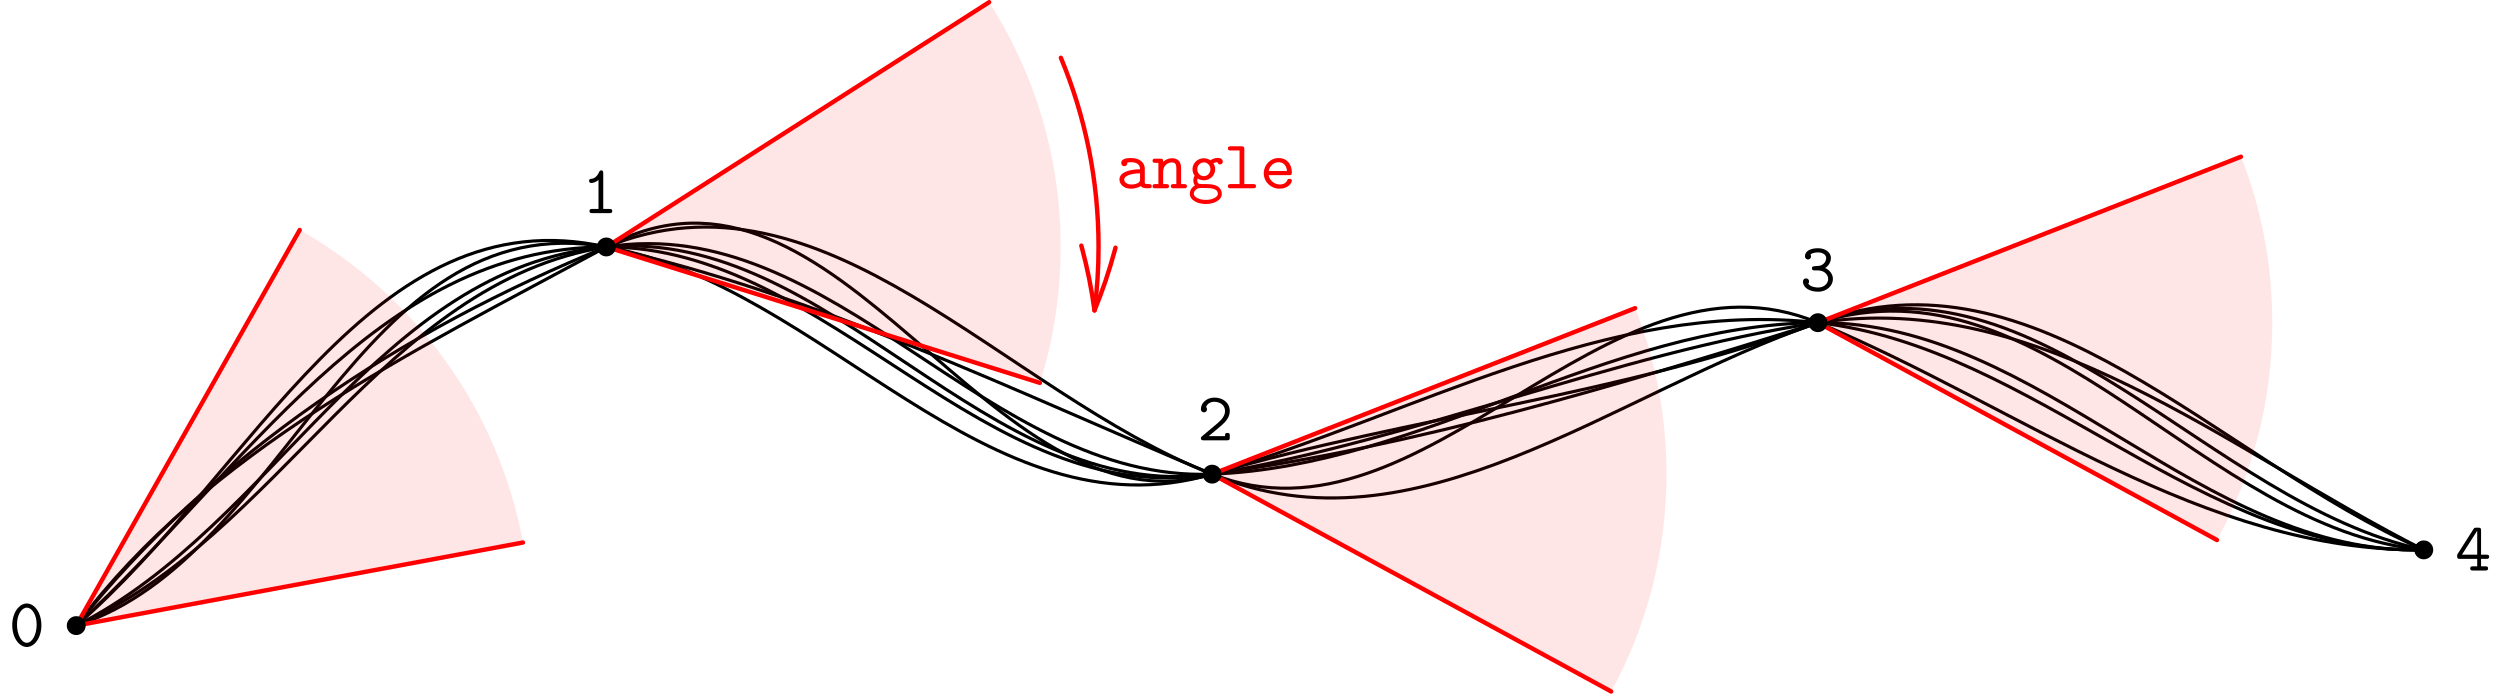
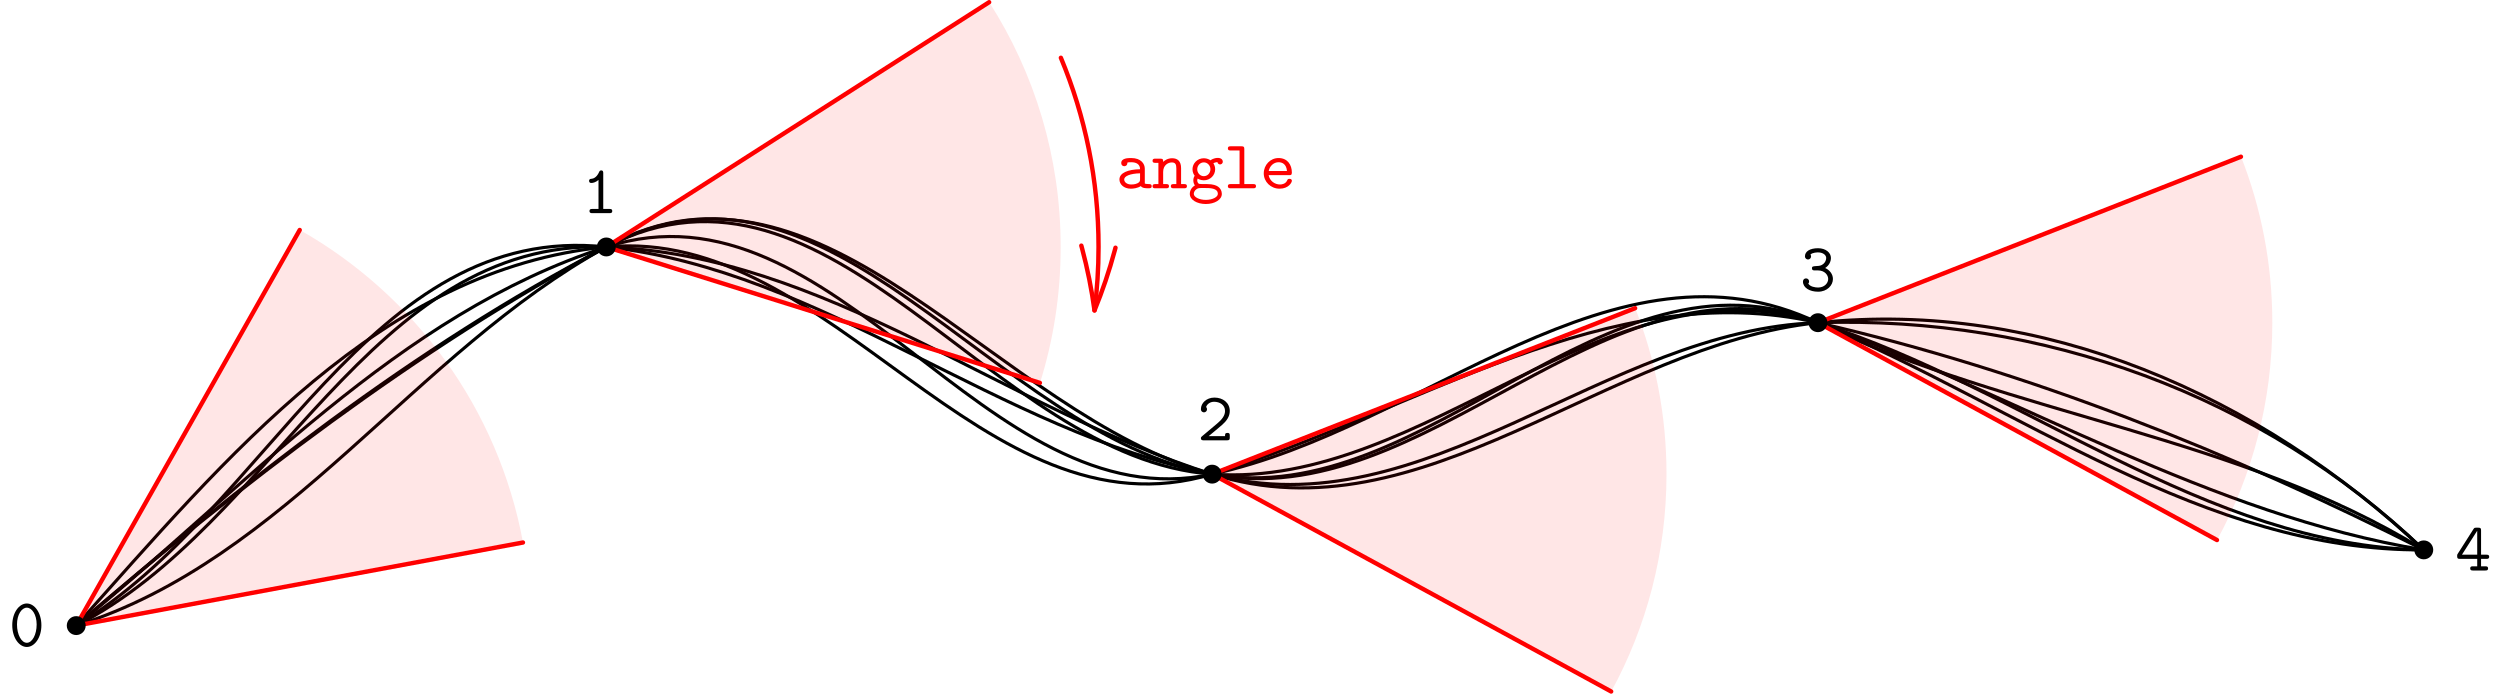
<svg xmlns="http://www.w3.org/2000/svg" xmlns:xlink="http://www.w3.org/1999/xlink" version="1.1" width="396.85pt" height="110.116pt" viewBox="68.51 153.166 396.85 110.116">
  <defs>
    <path id="g0-48" d="M5.171-3.327C5.171-5.356 4.058-6.785 2.858-6.785C1.636-6.785 .545-5.324 .545-3.338C.545-1.309 1.658 .12 2.858 .12C4.08 .12 5.171-1.342 5.171-3.327ZM2.858-.545C2.007-.545 1.298-1.833 1.298-3.447C1.298-5.04 2.051-6.12 2.858-6.12C3.655-6.12 4.418-5.051 4.418-3.447C4.418-1.833 3.709-.545 2.858-.545Z" />
    <path id="g0-49" d="M3.393-6.338C3.393-6.513 3.393-6.785 3.065-6.785C2.858-6.785 2.793-6.655 2.738-6.524C2.324-5.596 1.756-5.476 1.549-5.455C1.375-5.444 1.145-5.422 1.145-5.116C1.145-4.844 1.342-4.789 1.505-4.789C1.713-4.789 2.16-4.855 2.64-5.269V-.665H1.647C1.473-.665 1.211-.665 1.211-.327C1.211 0 1.484 0 1.647 0H4.385C4.549 0 4.822 0 4.822-.327C4.822-.665 4.56-.665 4.385-.665H3.393V-6.338Z" />
    <path id="g0-50" d="M.731-.633C.633-.545 .567-.491 .567-.338C.567 0 .84 0 1.015 0H4.713C5.073 0 5.149-.098 5.149-.447V-.731C5.149-.938 5.149-1.178 4.778-1.178C4.396-1.178 4.396-.971 4.396-.665H1.8C2.444-1.222 3.491-2.04 3.96-2.476C4.647-3.087 5.149-3.785 5.149-4.658C5.149-5.967 4.047-6.785 2.716-6.785C1.429-6.785 .567-5.891 .567-4.964C.567-4.56 .873-4.44 1.058-4.44C1.287-4.44 1.538-4.625 1.538-4.931C1.538-5.062 1.484-5.204 1.385-5.28C1.549-5.782 2.062-6.12 2.662-6.12C3.556-6.12 4.396-5.618 4.396-4.658C4.396-3.895 3.862-3.262 3.142-2.662L.731-.633Z" />
    <path id="g0-51" d="M4.004-3.644C4.615-4.036 4.92-4.658 4.92-5.247C4.92-6.055 4.124-6.785 2.869-6.785C1.56-6.785 .796-6.262 .796-5.509C.796-5.149 1.069-4.996 1.287-4.996C1.516-4.996 1.767-5.182 1.767-5.487C1.767-5.64 1.702-5.749 1.669-5.782C2.007-6.12 2.782-6.12 2.88-6.12C3.622-6.12 4.167-5.727 4.167-5.236C4.167-4.909 4.004-4.527 3.709-4.287C3.36-4.004 3.087-3.982 2.695-3.96C2.073-3.916 1.909-3.916 1.909-3.6C1.909-3.262 2.171-3.262 2.345-3.262H2.847C3.927-3.262 4.484-2.531 4.484-1.898C4.484-1.233 3.873-.545 2.88-.545C2.444-.545 1.604-.665 1.32-1.178C1.375-1.233 1.451-1.298 1.451-1.516C1.451-1.778 1.244-1.996 .971-1.996C.72-1.996 .48-1.833 .48-1.484C.48-.513 1.538 .12 2.88 .12C4.309 .12 5.236-.884 5.236-1.898C5.236-2.673 4.724-3.316 4.004-3.644Z" />
    <path id="g0-52" d="M.415-2.662C.316-2.52 .316-2.498 .316-2.28C.316-1.92 .415-1.844 .753-1.844H3.502V-.665H2.825C2.651-.665 2.389-.665 2.389-.327C2.389 0 2.662 0 2.825 0H4.789C4.953 0 5.225 0 5.225-.327C5.225-.665 4.964-.665 4.789-.665H4.113V-1.844H4.964C5.127-1.844 5.4-1.844 5.4-2.171C5.4-2.509 5.138-2.509 4.964-2.509H4.113V-6.349C4.113-6.709 4.036-6.796 3.665-6.796H3.36C3.098-6.796 3.044-6.785 2.902-6.567L.415-2.662ZM1.08-2.509L3.502-6.316V-2.509H1.08Z" />
    <path id="g0-97" d="M3.993-.349C4.233-.011 4.756 0 5.171 0C5.476 0 5.716 0 5.716-.338C5.716-.665 5.444-.665 5.28-.665C4.822-.665 4.713-.72 4.625-.753V-3.109C4.625-3.884 4.036-4.8 2.465-4.8C1.996-4.8 .884-4.8 .884-4.004C.884-3.676 1.113-3.502 1.375-3.502C1.538-3.502 1.844-3.6 1.855-4.004C1.855-4.091 1.865-4.102 2.084-4.124C2.236-4.135 2.378-4.135 2.476-4.135C3.305-4.135 3.873-3.796 3.873-3.022C1.942-2.989 .6-2.444 .6-1.396C.6-.644 1.287 .065 2.4 .065C2.804 .065 3.48-.011 3.993-.349ZM3.873-2.378V-1.462C3.873-1.211 3.873-.982 3.447-.785C3.055-.6 2.564-.6 2.476-.6C1.8-.6 1.353-.971 1.353-1.396C1.353-1.931 2.291-2.335 3.873-2.378Z" />
    <path id="g0-101" d="M4.625-2.084C4.855-2.084 5.062-2.084 5.062-2.487C5.062-3.731 4.364-4.8 2.945-4.8C1.647-4.8 .6-3.709 .6-2.367C.6-1.036 1.702 .065 3.109 .065C4.549 .065 5.062-.916 5.062-1.189C5.062-1.495 4.745-1.495 4.68-1.495C4.484-1.495 4.396-1.462 4.32-1.255C4.08-.698 3.491-.6 3.185-.6C2.367-.6 1.549-1.145 1.375-2.084H4.625ZM1.385-2.738C1.538-3.535 2.182-4.135 2.945-4.135C3.513-4.135 4.189-3.862 4.287-2.738H1.385Z" />
    <path id="g0-103" d="M2.542-1.92C1.953-1.92 1.495-2.433 1.495-3.011C1.495-3.633 1.975-4.113 2.542-4.113C3.131-4.113 3.589-3.6 3.589-3.022C3.589-2.4 3.109-1.92 2.542-1.92ZM1.56-1.538C1.593-1.516 2.007-1.265 2.542-1.265C3.545-1.265 4.342-2.051 4.342-3.022C4.342-3.349 4.244-3.665 4.058-3.971C4.287-4.102 4.549-4.145 4.691-4.156C4.756-3.862 5.007-3.785 5.116-3.785C5.302-3.785 5.553-3.916 5.553-4.233C5.553-4.484 5.345-4.822 4.756-4.822C4.636-4.822 4.102-4.811 3.6-4.44C3.425-4.56 3.044-4.767 2.542-4.767C1.516-4.767 .742-3.949 .742-3.022C.742-2.553 .927-2.193 1.091-1.985C.971-1.811 .873-1.571 .873-1.244C.873-.862 1.025-.589 1.124-.458C.316 .033 .316 .775 .316 .895C.316 1.833 1.462 2.498 2.858 2.498S5.4 1.822 5.4 .895C5.4 .491 5.204-.055 4.647-.349C4.505-.425 4.047-.665 3.065-.665H2.302C2.215-.665 2.073-.665 1.985-.687C1.822-.687 1.756-.687 1.625-.84C1.505-.993 1.495-1.211 1.495-1.233C1.495-1.276 1.516-1.429 1.56-1.538ZM2.858 1.844C1.767 1.844 .949 1.375 .949 .895C.949 .698 1.047 .349 1.396 .131C1.669-.044 1.767-.044 2.564-.044C3.535-.044 4.767-.044 4.767 .895C4.767 1.375 3.949 1.844 2.858 1.844Z" />
    <path id="g0-108" d="M3.24-6.218C3.24-6.556 3.175-6.665 2.804-6.665H1.08C.905-6.665 .633-6.665 .633-6.327C.633-6 .916-6 1.069-6H2.487V-.665H1.08C.905-.665 .633-.665 .633-.327C.633 0 .916 0 1.069 0H4.658C4.822 0 5.095 0 5.095-.327C5.095-.665 4.833-.665 4.658-.665H3.24V-6.218Z" />
    <path id="g0-110" d="M1.811-4.189C1.811-4.538 1.811-4.702 1.375-4.702H.578C.404-4.702 .131-4.702 .131-4.364C.131-4.036 .415-4.036 .567-4.036H1.058V-.665H.578C.404-.665 .131-.665 .131-.327C.131 0 .415 0 .567 0H2.302C2.455 0 2.738 0 2.738-.327C2.738-.665 2.465-.665 2.291-.665H1.811V-2.596C1.811-3.687 2.618-4.102 3.175-4.102C3.753-4.102 3.905-3.796 3.905-3.142V-.665H3.48C3.305-.665 3.033-.665 3.033-.327C3.033 0 3.327 0 3.48 0H5.149C5.302 0 5.585 0 5.585-.327C5.585-.665 5.313-.665 5.138-.665H4.658V-3.196C4.658-4.298 4.102-4.767 3.24-4.767C2.509-4.767 2.018-4.396 1.811-4.189Z" />
  </defs>
  <g id="page1">
    <g transform="translate(68.5103 153.166)scale(.996264)">
-       <path d="M12.146 99.68C33.258 71.609 65.802 56.008 96.608 39.35C133.769 19.258 157.307 86.004 193.136 75.549C225.019 66.244 258.519 63.017 289.664 51.416C324.457 38.458 353.132 73.033 386.192 87.615" fill="none" stroke="#000000" stroke-linecap="round" stroke-linejoin="round" stroke-miterlimit="10.037" stroke-width="0.502" />
+       <path d="M12.146 99.68C38.488 77.101 66.042 55.795 96.608 39.35C131.332 20.669 158.513 66.116 193.136 75.549C226.905 84.749 255.748 52.478 289.664 51.416C325.411 50.298 360.368 62.891 386.192 87.615" fill="none" stroke="#000000" stroke-linecap="round" stroke-linejoin="round" stroke-miterlimit="10.037" stroke-width="0.502" />
    </g>
    <g transform="translate(68.5103 153.166)scale(.996264)">
-       <path d="M12.146 99.68C40.394 75.356 59.226 30.979 96.608 39.35C130.245 46.883 161.373 62.248 193.136 75.549C225.627 89.153 256.892 62.679 289.664 51.416C325.351 39.152 351.604 80.105 386.192 87.615" fill="none" stroke="#000000" stroke-linecap="round" stroke-linejoin="round" stroke-miterlimit="10.037" stroke-width="0.502" />
+       <path d="M12.146 99.68C36.166 72.819 60.767 42.835 96.608 39.35C132.602 35.851 156.477 86.553 193.136 75.549C225.606 65.802 256.228 43.756 289.664 51.416C323.29 59.12 355.404 72.077 386.192 87.615" fill="none" stroke="#000000" stroke-linecap="round" stroke-linejoin="round" stroke-miterlimit="10.037" stroke-width="0.502" />
    </g>
    <g transform="translate(68.5103 153.166)scale(.996264)">
-       <path d="M12.146 99.68C44.524 85.56 60.927 45.062 96.608 39.35C132.82 33.554 157.321 76.918 193.136 75.549C226.67 74.266 256.062 51.661 289.664 51.416C325.226 51.157 350.561 88.521 386.192 87.615" fill="none" stroke="#000000" stroke-linecap="round" stroke-linejoin="round" stroke-miterlimit="10.037" stroke-width="0.502" />
+       <path d="M12.146 99.68C45.746 89.101 65.978 56.197 96.608 39.35C131.868 19.958 158.204 69.267 193.136 75.549C227.294 81.691 255.742 37.303 289.664 51.416C321.811 64.791 351.116 87.856 386.192 87.615" fill="none" stroke="#000000" stroke-linecap="round" stroke-linejoin="round" stroke-miterlimit="10.037" stroke-width="0.502" />
    </g>
    <g transform="translate(68.5103 153.166)scale(.996264)">
-       <path d="M12.146 99.68C46.011 88.769 56.963 32.389 96.608 39.35C131.373 45.455 157.243 86.055 193.136 75.549C225.372 66.112 256.055 47.623 289.664 51.416C324.51 55.35 350.744 88.394 386.192 87.615" fill="none" stroke="#000000" stroke-linecap="round" stroke-linejoin="round" stroke-miterlimit="10.037" stroke-width="0.502" />
+       <path d="M12.146 99.68C38.456 77.041 65.794 55.371 96.608 39.35C132.639 20.617 157.955 73.033 193.136 75.549C227.278 77.989 255.759 40.655 289.664 51.416C322.762 61.922 351.174 86.953 386.192 87.615" fill="none" stroke="#000000" stroke-linecap="round" stroke-linejoin="round" stroke-miterlimit="10.037" stroke-width="0.502" />
    </g>
    <g transform="translate(68.5103 153.166)scale(.996264)">
-       <path d="M12.146 99.68C43.75 83.808 60.212 42.572 96.608 39.35C132.637 36.161 156.945 80.536 193.136 75.549C226.061 71.011 257.955 61.325 289.664 51.416C325.838 40.113 350.988 84.304 386.192 87.615" fill="none" stroke="#000000" stroke-linecap="round" stroke-linejoin="round" stroke-miterlimit="10.037" stroke-width="0.502" />
+       <path d="M12.146 99.68C39.303 77.687 63.199 50.138 96.608 39.35C133.402 27.47 156.783 83.35 193.136 75.549C226.795 68.325 257.202 35.946 289.664 51.416C320.826 66.268 356.75 69.447 386.192 87.615" fill="none" stroke="#000000" stroke-linecap="round" stroke-linejoin="round" stroke-miterlimit="10.037" stroke-width="0.502" />
    </g>
    <g transform="translate(68.5103 153.166)scale(.996264)">
-       <path d="M12.146 99.68C34.18 72.267 64.05 52.614 96.608 39.35C131.39 25.181 159.568 62.318 193.136 75.549C227.138 88.95 255.664 37.275 289.664 51.416C321.82 64.791 351.103 87.98 386.192 87.615" fill="none" stroke="#000000" stroke-linecap="round" stroke-linejoin="round" stroke-miterlimit="10.037" stroke-width="0.502" />
+       <path d="M12.146 99.68C42.885 81.182 58.734 35.273 96.608 39.35C131.22 43.077 159.1 68.82 193.136 75.549C227.326 82.307 255.624 39.013 289.664 51.416C322.069 63.224 352.08 82.007 386.192 87.615" fill="none" stroke="#000000" stroke-linecap="round" stroke-linejoin="round" stroke-miterlimit="10.037" stroke-width="0.502" />
    </g>
    <g transform="translate(68.5103 153.166)scale(.996264)">
-       <path d="M12.146 99.68C38.821 75.239 60.07 39.362 96.608 39.35C132.246 39.339 156.959 81.624 193.136 75.549C225.903 70.046 256.815 56.435 289.664 51.416C324.953 46.026 354.619 71.592 386.192 87.615" fill="none" stroke="#000000" stroke-linecap="round" stroke-linejoin="round" stroke-miterlimit="10.037" stroke-width="0.502" />
+       <path d="M12.146 99.68C43.876 83.598 58.98 38.022 96.608 39.35C131.548 40.584 160.064 65.067 193.136 75.549C226.637 86.166 255.919 54.973 289.664 51.416C325.43 47.647 359.919 62.921 386.192 87.615" fill="none" stroke="#000000" stroke-linecap="round" stroke-linejoin="round" stroke-miterlimit="10.037" stroke-width="0.502" />
    </g>
    <g transform="translate(68.5103 153.166)scale(.996264)">
      <path d="M12.146 99.68L47.754 36.647" fill="none" stroke="#ff0000" stroke-linecap="round" stroke-linejoin="round" stroke-miterlimit="10.037" stroke-width="0.703" />
    </g>
    <g transform="translate(68.5103 153.166)scale(.996264)">
      <path d="M12.146 99.68L83.321 86.441" fill="none" stroke="#ff0000" stroke-linecap="round" stroke-linejoin="round" stroke-miterlimit="10.037" stroke-width="0.703" />
    </g>
    <g transform="translate(68.5103 153.166)scale(.996264)">
      <path d="M12.146 99.68L47.761 36.636C66.047 46.988 79.384 65.068 83.334 86.438L12.146 99.68Z" fill="#ff0000" opacity="0.1" />
    </g>
    <g transform="translate(68.5103 153.166)scale(.996264)">
      <circle cx="12.146" cy="99.68" fill="#000000" r="1.506" />
    </g>
    <use x="69.91" y="255.748" xlink:href="#g0-48" />
    <g transform="translate(68.5103 153.166)scale(.996264)">
      <path d="M96.608 39.35L157.602 .351" fill="none" stroke="#ff0000" stroke-linecap="round" stroke-linejoin="round" stroke-miterlimit="10.037" stroke-width="0.703" />
    </g>
    <g transform="translate(68.5103 153.166)scale(.996264)">
      <path d="M96.608 39.35L165.689 61.006" fill="none" stroke="#ff0000" stroke-linecap="round" stroke-linejoin="round" stroke-miterlimit="10.037" stroke-width="0.703" />
    </g>
    <g transform="translate(68.5103 153.166)scale(.996264)">
      <path d="M96.608 39.35L157.61 .346C164.822 11.604 169.004 24.989 169.004 39.35C169.004 46.896 167.85 54.172 165.708 61.012L96.608 39.35Z" fill="#ff0000" opacity="0.1" />
    </g>
    <g transform="translate(68.5103 153.166)scale(.996264)">
      <path d="M169.036 9.209C172.903 18.489 175.037 28.67 175.037 39.35C175.037 42.776 174.818 46.15 174.392 49.46" fill="none" stroke="#ff0000" stroke-linecap="round" stroke-linejoin="round" stroke-miterlimit="10.037" stroke-width="0.703" />
    </g>
    <g transform="translate(68.5103 153.166)scale(.996264)">
      <path d="M177.735 39.473C177.701 39.603 177.667 39.733 177.632 39.862C176.745 43.171 175.66 46.373 174.392 49.46C173.947 46.153 173.285 42.837 172.399 39.528C172.364 39.398 172.329 39.269 172.294 39.14" fill="none" stroke="#ff0000" stroke-linecap="round" stroke-linejoin="round" stroke-miterlimit="10.037" stroke-width="0.703" />
    </g>
    <g fill="#f00">
      <use x="245.61" y="183.053" xlink:href="#g0-97" />
      <use x="251.337" y="183.053" xlink:href="#g0-110" />
      <use x="257.064" y="183.053" xlink:href="#g0-103" />
      <use x="262.791" y="183.053" xlink:href="#g0-108" />
      <use x="268.519" y="183.053" xlink:href="#g0-101" />
    </g>
    <g transform="translate(68.5103 153.166)scale(.996264)">
      <circle cx="96.608" cy="39.35" fill="#000000" r="1.506" />
    </g>
    <use x="160.876" y="187" xlink:href="#g0-49" />
    <g transform="translate(68.5103 153.166)scale(.996264)">
      <path d="M193.136 75.549L260.53 49.105" fill="none" stroke="#ff0000" stroke-linecap="round" stroke-linejoin="round" stroke-miterlimit="10.037" stroke-width="0.703" />
    </g>
    <g transform="translate(68.5103 153.166)scale(.996264)">
      <path d="M193.136 75.549L256.713 110.178" fill="none" stroke="#ff0000" stroke-linecap="round" stroke-linejoin="round" stroke-miterlimit="10.037" stroke-width="0.703" />
    </g>
    <g transform="translate(68.5103 153.166)scale(.996264)">
      <path d="M193.136 75.549L260.548 49.098C263.766 57.291 265.532 66.214 265.532 75.549C265.532 88.095 262.341 99.896 256.725 110.184L193.136 75.549Z" fill="#ff0000" opacity="0.1" />
    </g>
    <g transform="translate(68.5103 153.166)scale(.996264)">
      <circle cx="193.136" cy="75.549" fill="#000000" r="1.506" />
    </g>
    <use x="258.576" y="223.063" xlink:href="#g0-50" />
    <g transform="translate(68.5103 153.166)scale(.996264)">
      <path d="M289.664 51.416L357.058 24.973" fill="none" stroke="#ff0000" stroke-linecap="round" stroke-linejoin="round" stroke-miterlimit="10.037" stroke-width="0.703" />
    </g>
    <g transform="translate(68.5103 153.166)scale(.996264)">
      <path d="M289.664 51.416L353.241 86.046" fill="none" stroke="#ff0000" stroke-linecap="round" stroke-linejoin="round" stroke-miterlimit="10.037" stroke-width="0.703" />
    </g>
    <g transform="translate(68.5103 153.166)scale(.996264)">
      <path d="M289.664 51.416L357.076 24.966C360.294 33.159 362.06 42.082 362.06 51.416C362.06 63.963 358.869 75.764 353.253 86.052L289.664 51.416Z" fill="#ff0000" opacity="0.1" />
    </g>
    <g transform="translate(68.5103 153.166)scale(.996264)">
      <circle cx="289.664" cy="51.416" fill="#000000" r="1.506" />
    </g>
    <use x="354.233" y="199.353" xlink:href="#g0-51" />
    <g transform="translate(68.5103 153.166)scale(.996264)">
      <circle cx="386.192" cy="87.615" fill="#000000" r="1.506" />
    </g>
    <use x="458.241" y="243.727" xlink:href="#g0-52" />
  </g>
</svg>
